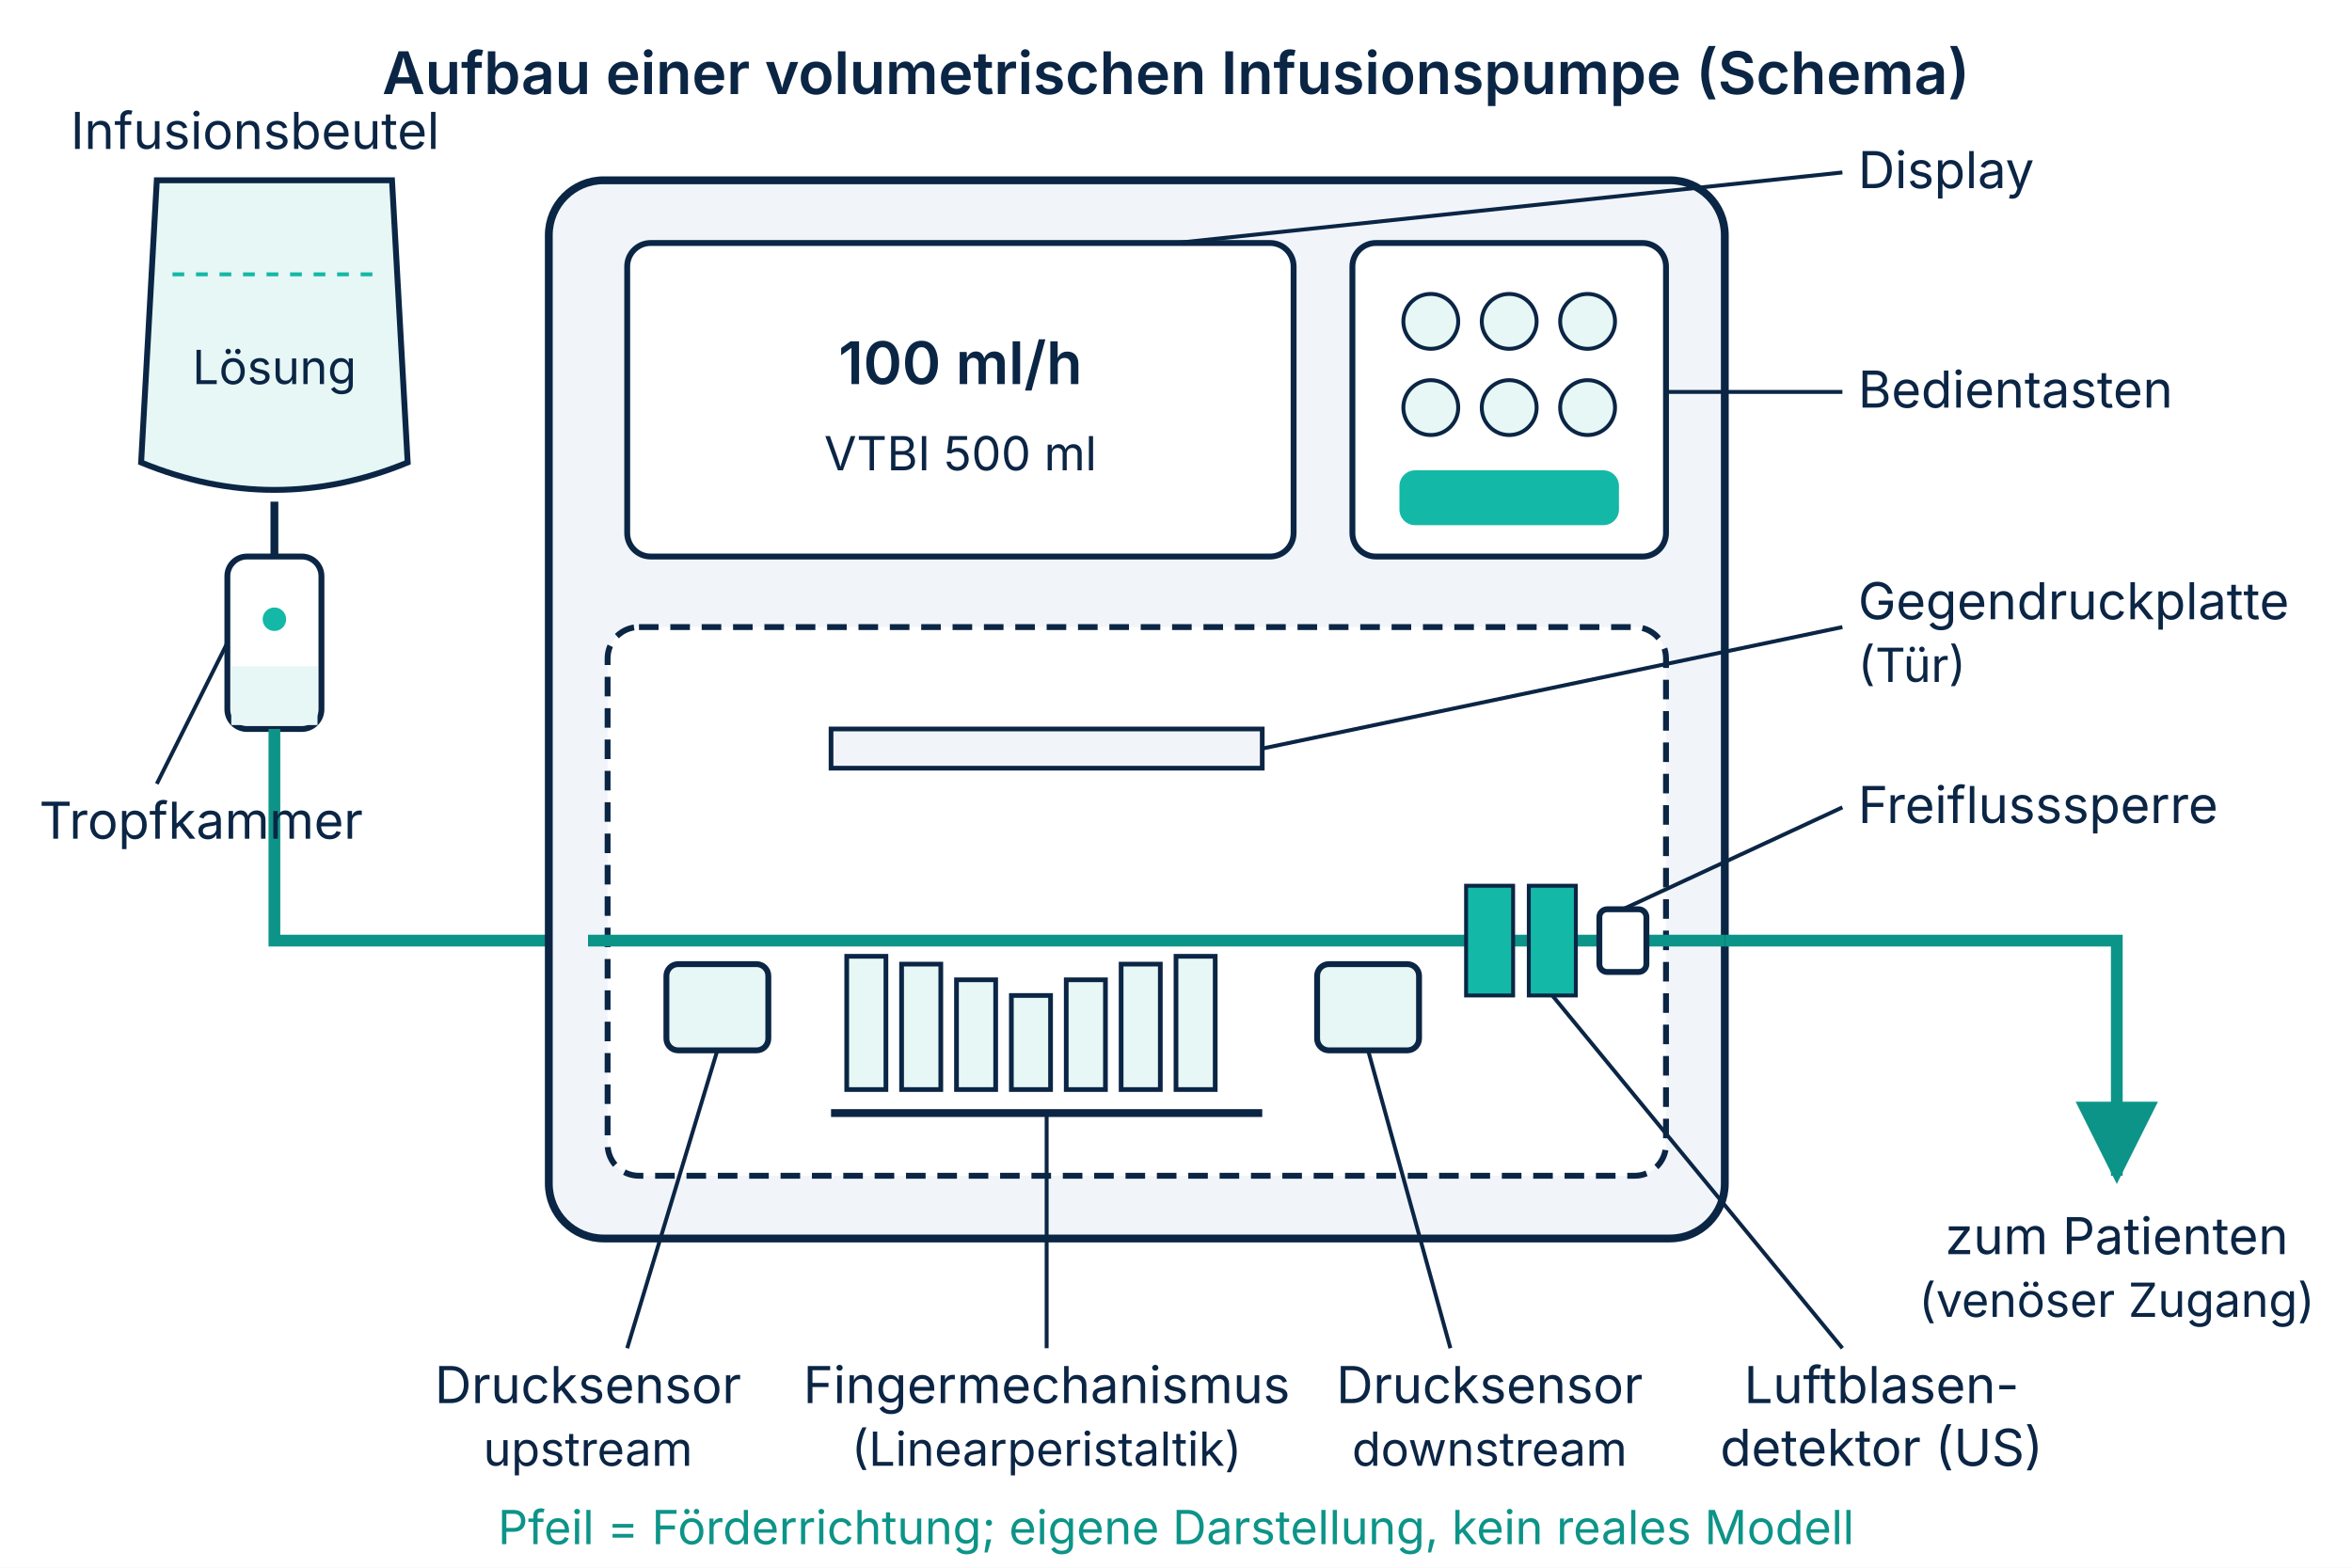
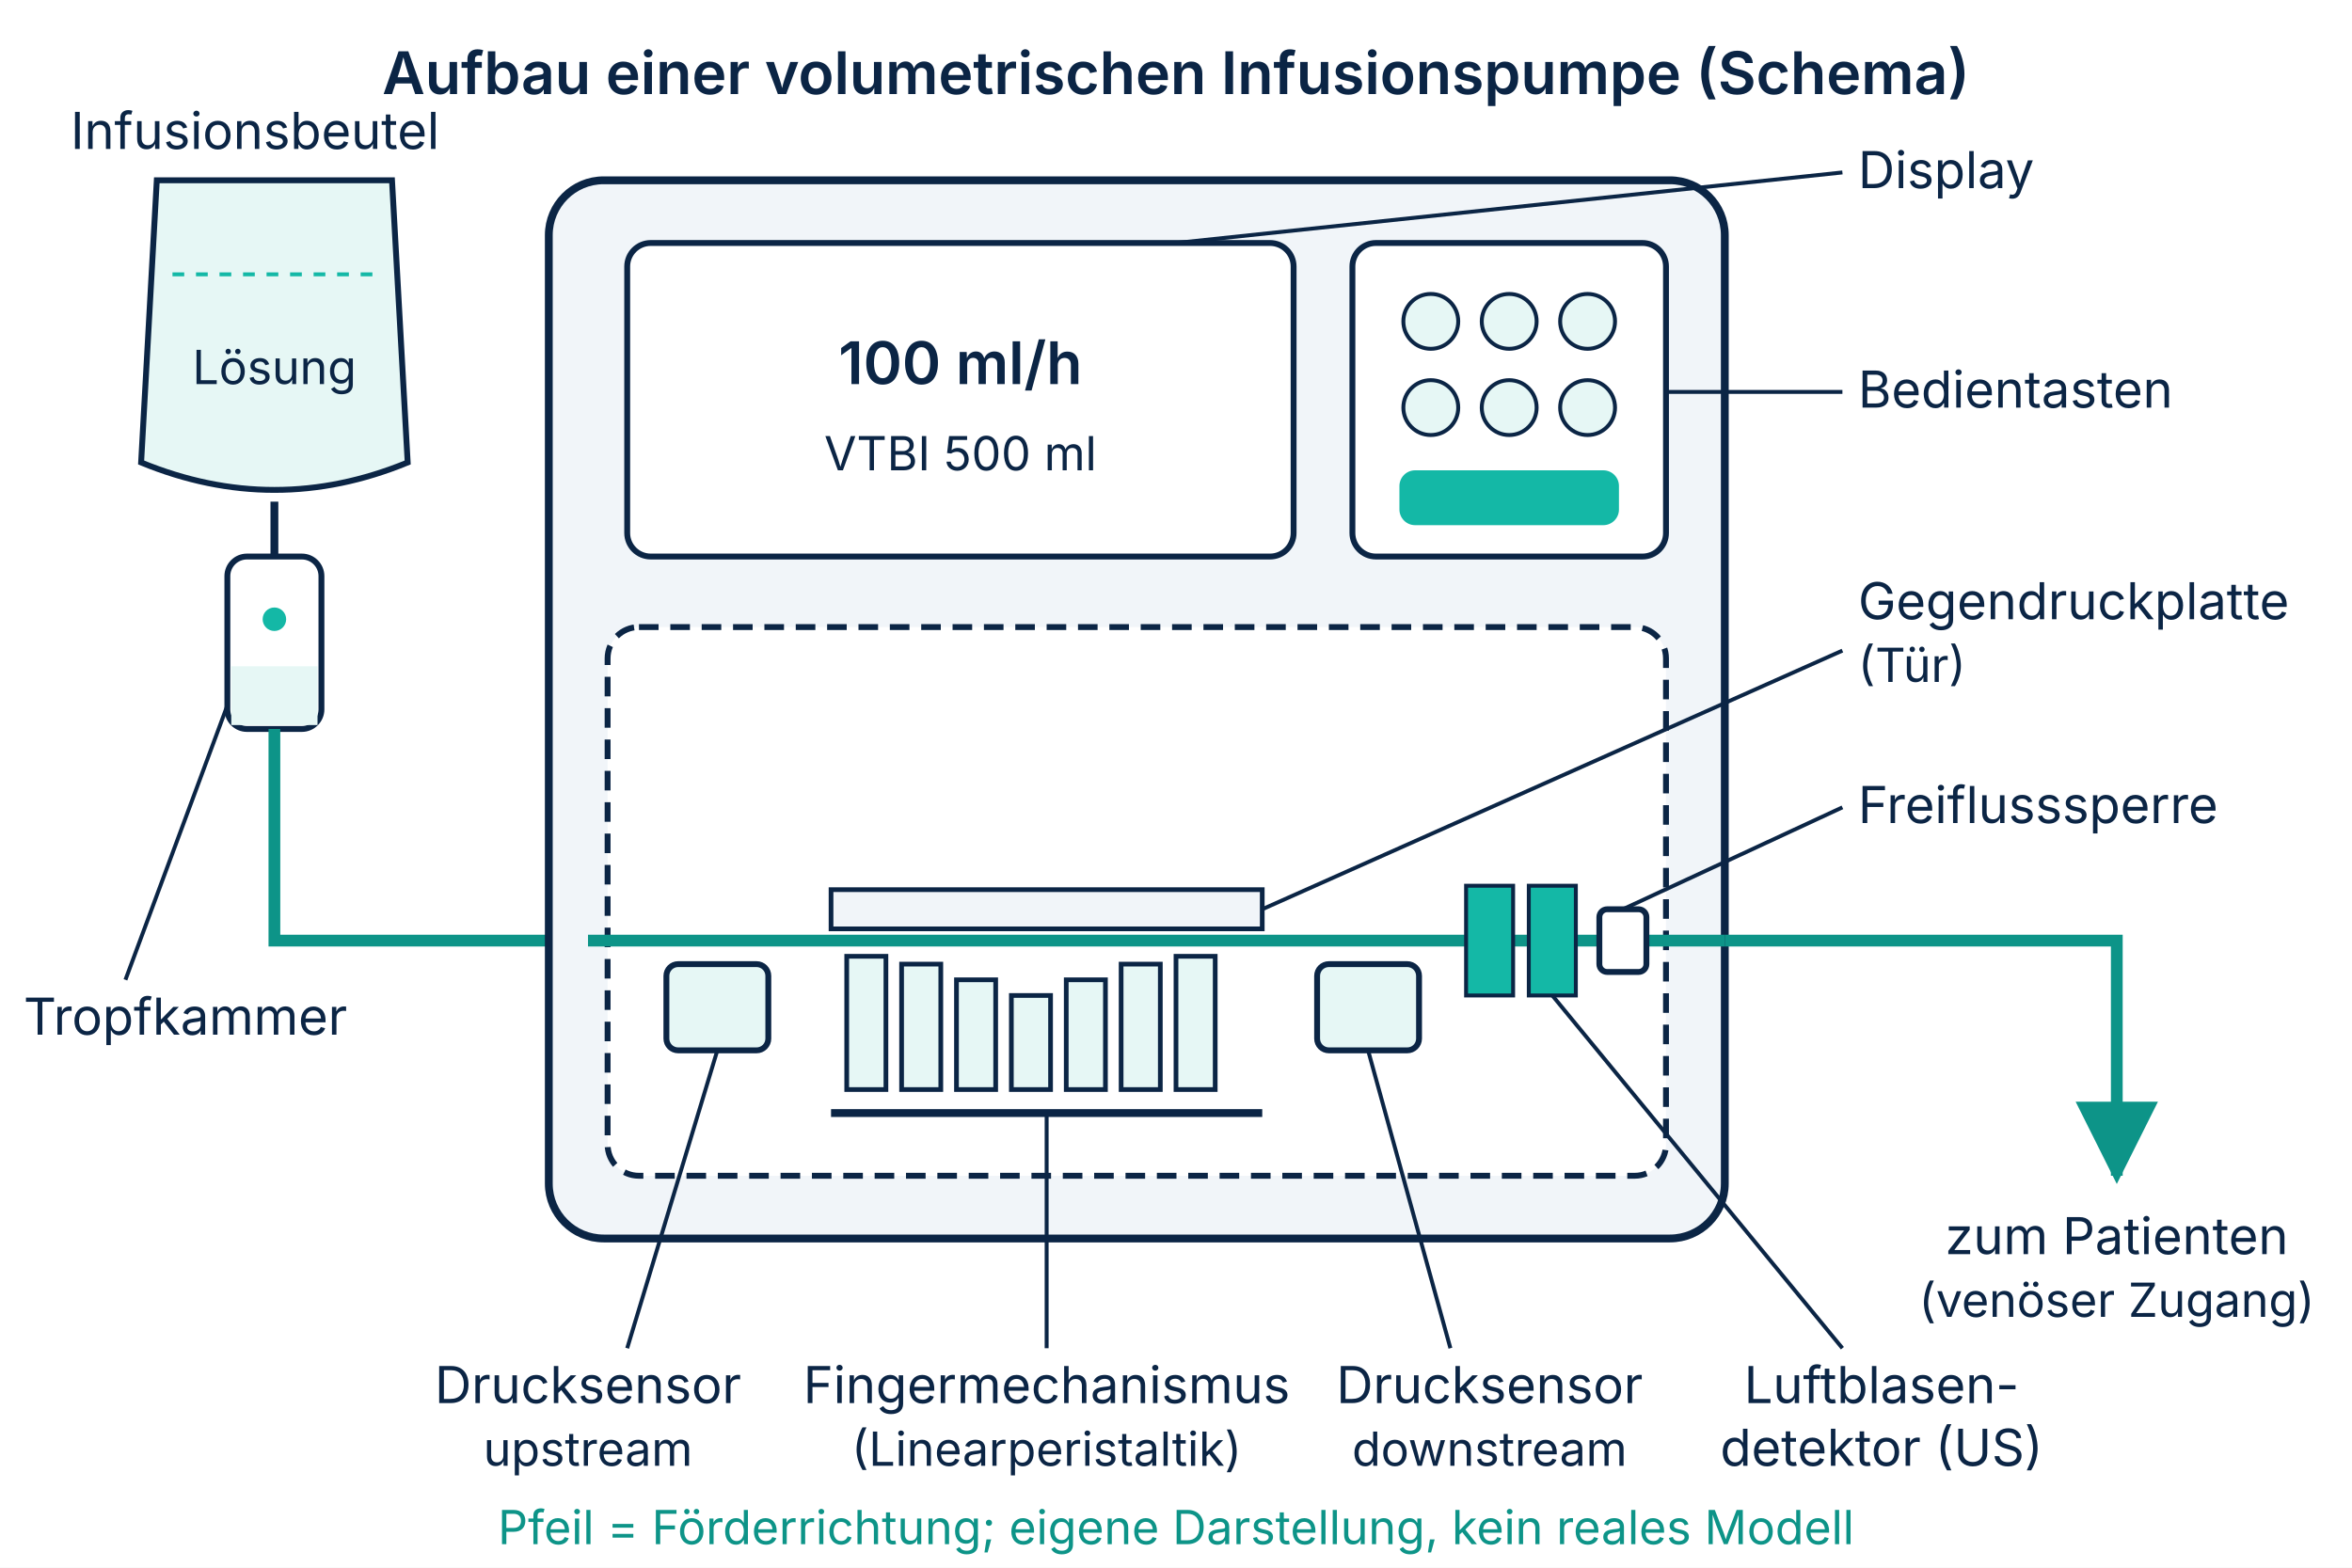
<svg xmlns="http://www.w3.org/2000/svg" viewBox="0 0 600 400" font-family="Inter, Arial, sans-serif" font-size="13" fill="#0b2545">
  <defs>
    <marker id="arr" viewBox="0 0 10 10" refX="9" refY="5" markerWidth="7" markerHeight="7" orient="auto-start-reverse">
      <path d="M0,0 L10,5 L0,10 z" fill="#0d9488" />
    </marker>
  </defs>
  <rect width="600" height="400" fill="#ffffff" />
  <text x="300" y="24" text-anchor="middle" font-size="15" font-weight="600">Aufbau einer volumetrischen Infusionspumpe (Schema)</text>
  <path d="M40,46 L100,46 L104,118 Q70,132 36,118 Z" fill="#e6f7f5" stroke="#0b2545" stroke-width="1.5" />
  <line x1="44" y1="70" x2="96" y2="70" stroke="#14b8a6" stroke-width="1" stroke-dasharray="3 3" />
  <text x="70" y="98" text-anchor="middle" font-size="12">Lösung</text>
  <line x1="70" y1="128" x2="70" y2="142" stroke="#0b2545" stroke-width="2" />
  <rect x="58" y="142" width="24" height="44" rx="5" fill="#ffffff" stroke="#0b2545" stroke-width="1.5" />
  <rect x="59" y="170" width="22" height="15" fill="#e6f7f5" />
  <circle cx="70" cy="158" r="3" fill="#14b8a6" />
  <path d="M70,186 L70,240 L150,240" fill="none" stroke="#0d9488" stroke-width="3" />
  <rect x="140" y="46" width="300" height="270" rx="14" fill="#f1f5f9" stroke="#0b2545" stroke-width="2" />
  <rect x="160" y="62" width="170" height="80" rx="6" fill="#ffffff" stroke="#0b2545" stroke-width="1.5" />
  <text x="245" y="98" text-anchor="middle" font-size="15" font-weight="600">100 ml/h</text>
  <text x="245" y="120" text-anchor="middle" font-size="12">VTBI 500 ml</text>
  <rect x="345" y="62" width="80" height="80" rx="6" fill="#ffffff" stroke="#0b2545" stroke-width="1.5" />
  <circle cx="365" cy="82" r="7" fill="#e6f7f5" stroke="#0b2545" stroke-width="1" />
  <circle cx="385" cy="82" r="7" fill="#e6f7f5" stroke="#0b2545" stroke-width="1" />
  <circle cx="405" cy="82" r="7" fill="#e6f7f5" stroke="#0b2545" stroke-width="1" />
  <circle cx="365" cy="104" r="7" fill="#e6f7f5" stroke="#0b2545" stroke-width="1" />
  <circle cx="385" cy="104" r="7" fill="#e6f7f5" stroke="#0b2545" stroke-width="1" />
  <circle cx="405" cy="104" r="7" fill="#e6f7f5" stroke="#0b2545" stroke-width="1" />
  <rect x="357" y="120" width="56" height="14" rx="4" fill="#14b8a6" />
  <rect x="155" y="160" width="270" height="140" rx="8" fill="#ffffff" stroke="#0b2545" stroke-width="1.5" stroke-dasharray="5 3" />
  <line x1="150" y1="240" x2="440" y2="240" stroke="#0d9488" stroke-width="3" />
  <rect x="170" y="246" width="26" height="22" rx="3" fill="#e6f7f5" stroke="#0b2545" stroke-width="1.5" />
-   <rect x="212" y="186" width="110" height="10" fill="#f1f5f9" stroke="#0b2545" stroke-width="1.2" />
+   <rect x="212" y="227" width="110" height="10" fill="#f1f5f9" stroke="#0b2545" stroke-width="1.2" />
  <rect x="216" y="244" width="10" height="34" fill="#e6f7f5" stroke="#0b2545" stroke-width="1.2" />
  <rect x="230" y="246" width="10" height="32" fill="#e6f7f5" stroke="#0b2545" stroke-width="1.2" />
  <rect x="244" y="250" width="10" height="28" fill="#e6f7f5" stroke="#0b2545" stroke-width="1.2" />
  <rect x="258" y="254" width="10" height="24" fill="#e6f7f5" stroke="#0b2545" stroke-width="1.2" />
  <rect x="272" y="250" width="10" height="28" fill="#e6f7f5" stroke="#0b2545" stroke-width="1.2" />
  <rect x="286" y="246" width="10" height="32" fill="#e6f7f5" stroke="#0b2545" stroke-width="1.2" />
  <rect x="300" y="244" width="10" height="34" fill="#e6f7f5" stroke="#0b2545" stroke-width="1.2" />
  <line x1="212" y1="284" x2="322" y2="284" stroke="#0b2545" stroke-width="2" />
  <rect x="336" y="246" width="26" height="22" rx="3" fill="#e6f7f5" stroke="#0b2545" stroke-width="1.5" />
  <rect x="374" y="226" width="12" height="28" fill="#14b8a6" stroke="#0b2545" stroke-width="1" />
  <rect x="390" y="226" width="12" height="28" fill="#14b8a6" stroke="#0b2545" stroke-width="1" />
  <rect x="408" y="232" width="12" height="16" rx="2" fill="#ffffff" stroke="#0b2545" stroke-width="1.5" />
  <path d="M440,240 L540,240 L540,300" fill="none" stroke="#0d9488" stroke-width="3" marker-end="url(#arr)" />
  <text x="540" y="320" text-anchor="middle">zum Patienten</text>
  <text x="540" y="336" text-anchor="middle" font-size="12">(venöser Zugang)</text>
  <text x="18" y="38" font-size="13">Infusionsbeutel</text>
-   <line x1="58" y1="164" x2="40" y2="200" stroke="#0b2545" stroke-width="1" />
-   <text x="10" y="214" font-size="13">Tropfkammer</text>
+   <line x1="58" y1="180" x2="32" y2="250" stroke="#0b2545" stroke-width="1" />
+   <text x="6" y="264" font-size="13">Tropfkammer</text>
  <line x1="300" y1="62" x2="470" y2="44" stroke="#0b2545" stroke-width="1" />
  <text x="474" y="48">Display</text>
  <line x1="425" y1="100" x2="470" y2="100" stroke="#0b2545" stroke-width="1" />
  <text x="474" y="104">Bedientasten</text>
-   <line x1="322" y1="191" x2="470" y2="160" stroke="#0b2545" stroke-width="1" />
+   <line x1="322" y1="232" x2="470" y2="166" stroke="#0b2545" stroke-width="1" />
  <text x="474" y="158">Gegendruckplatte</text>
  <text x="474" y="174" font-size="12">(Tür)</text>
  <line x1="414" y1="232" x2="470" y2="206" stroke="#0b2545" stroke-width="1" />
  <text x="474" y="210">Freiflusssperre</text>
  <line x1="183" y1="268" x2="160" y2="344" stroke="#0b2545" stroke-width="1" />
  <text x="150" y="358" text-anchor="middle">Drucksensor</text>
  <text x="150" y="374" text-anchor="middle" font-size="12">upstream</text>
  <line x1="267" y1="284" x2="267" y2="344" stroke="#0b2545" stroke-width="1" />
  <text x="267" y="358" text-anchor="middle">Fingermechanismus</text>
  <text x="267" y="374" text-anchor="middle" font-size="12">(Linearperistaltik)</text>
  <line x1="349" y1="268" x2="370" y2="344" stroke="#0b2545" stroke-width="1" />
  <text x="380" y="358" text-anchor="middle">Drucksensor</text>
  <text x="380" y="374" text-anchor="middle" font-size="12">downstream</text>
  <line x1="396" y1="254" x2="470" y2="344" stroke="#0b2545" stroke-width="1" />
  <text x="480" y="358" text-anchor="middle">Luftblasen-</text>
  <text x="480" y="374" text-anchor="middle">detektor (US)</text>
  <text x="300" y="394" text-anchor="middle" font-size="12" fill="#0d9488">Pfeil = Förderrichtung; eigene Darstellung, kein reales Modell</text>
</svg>
